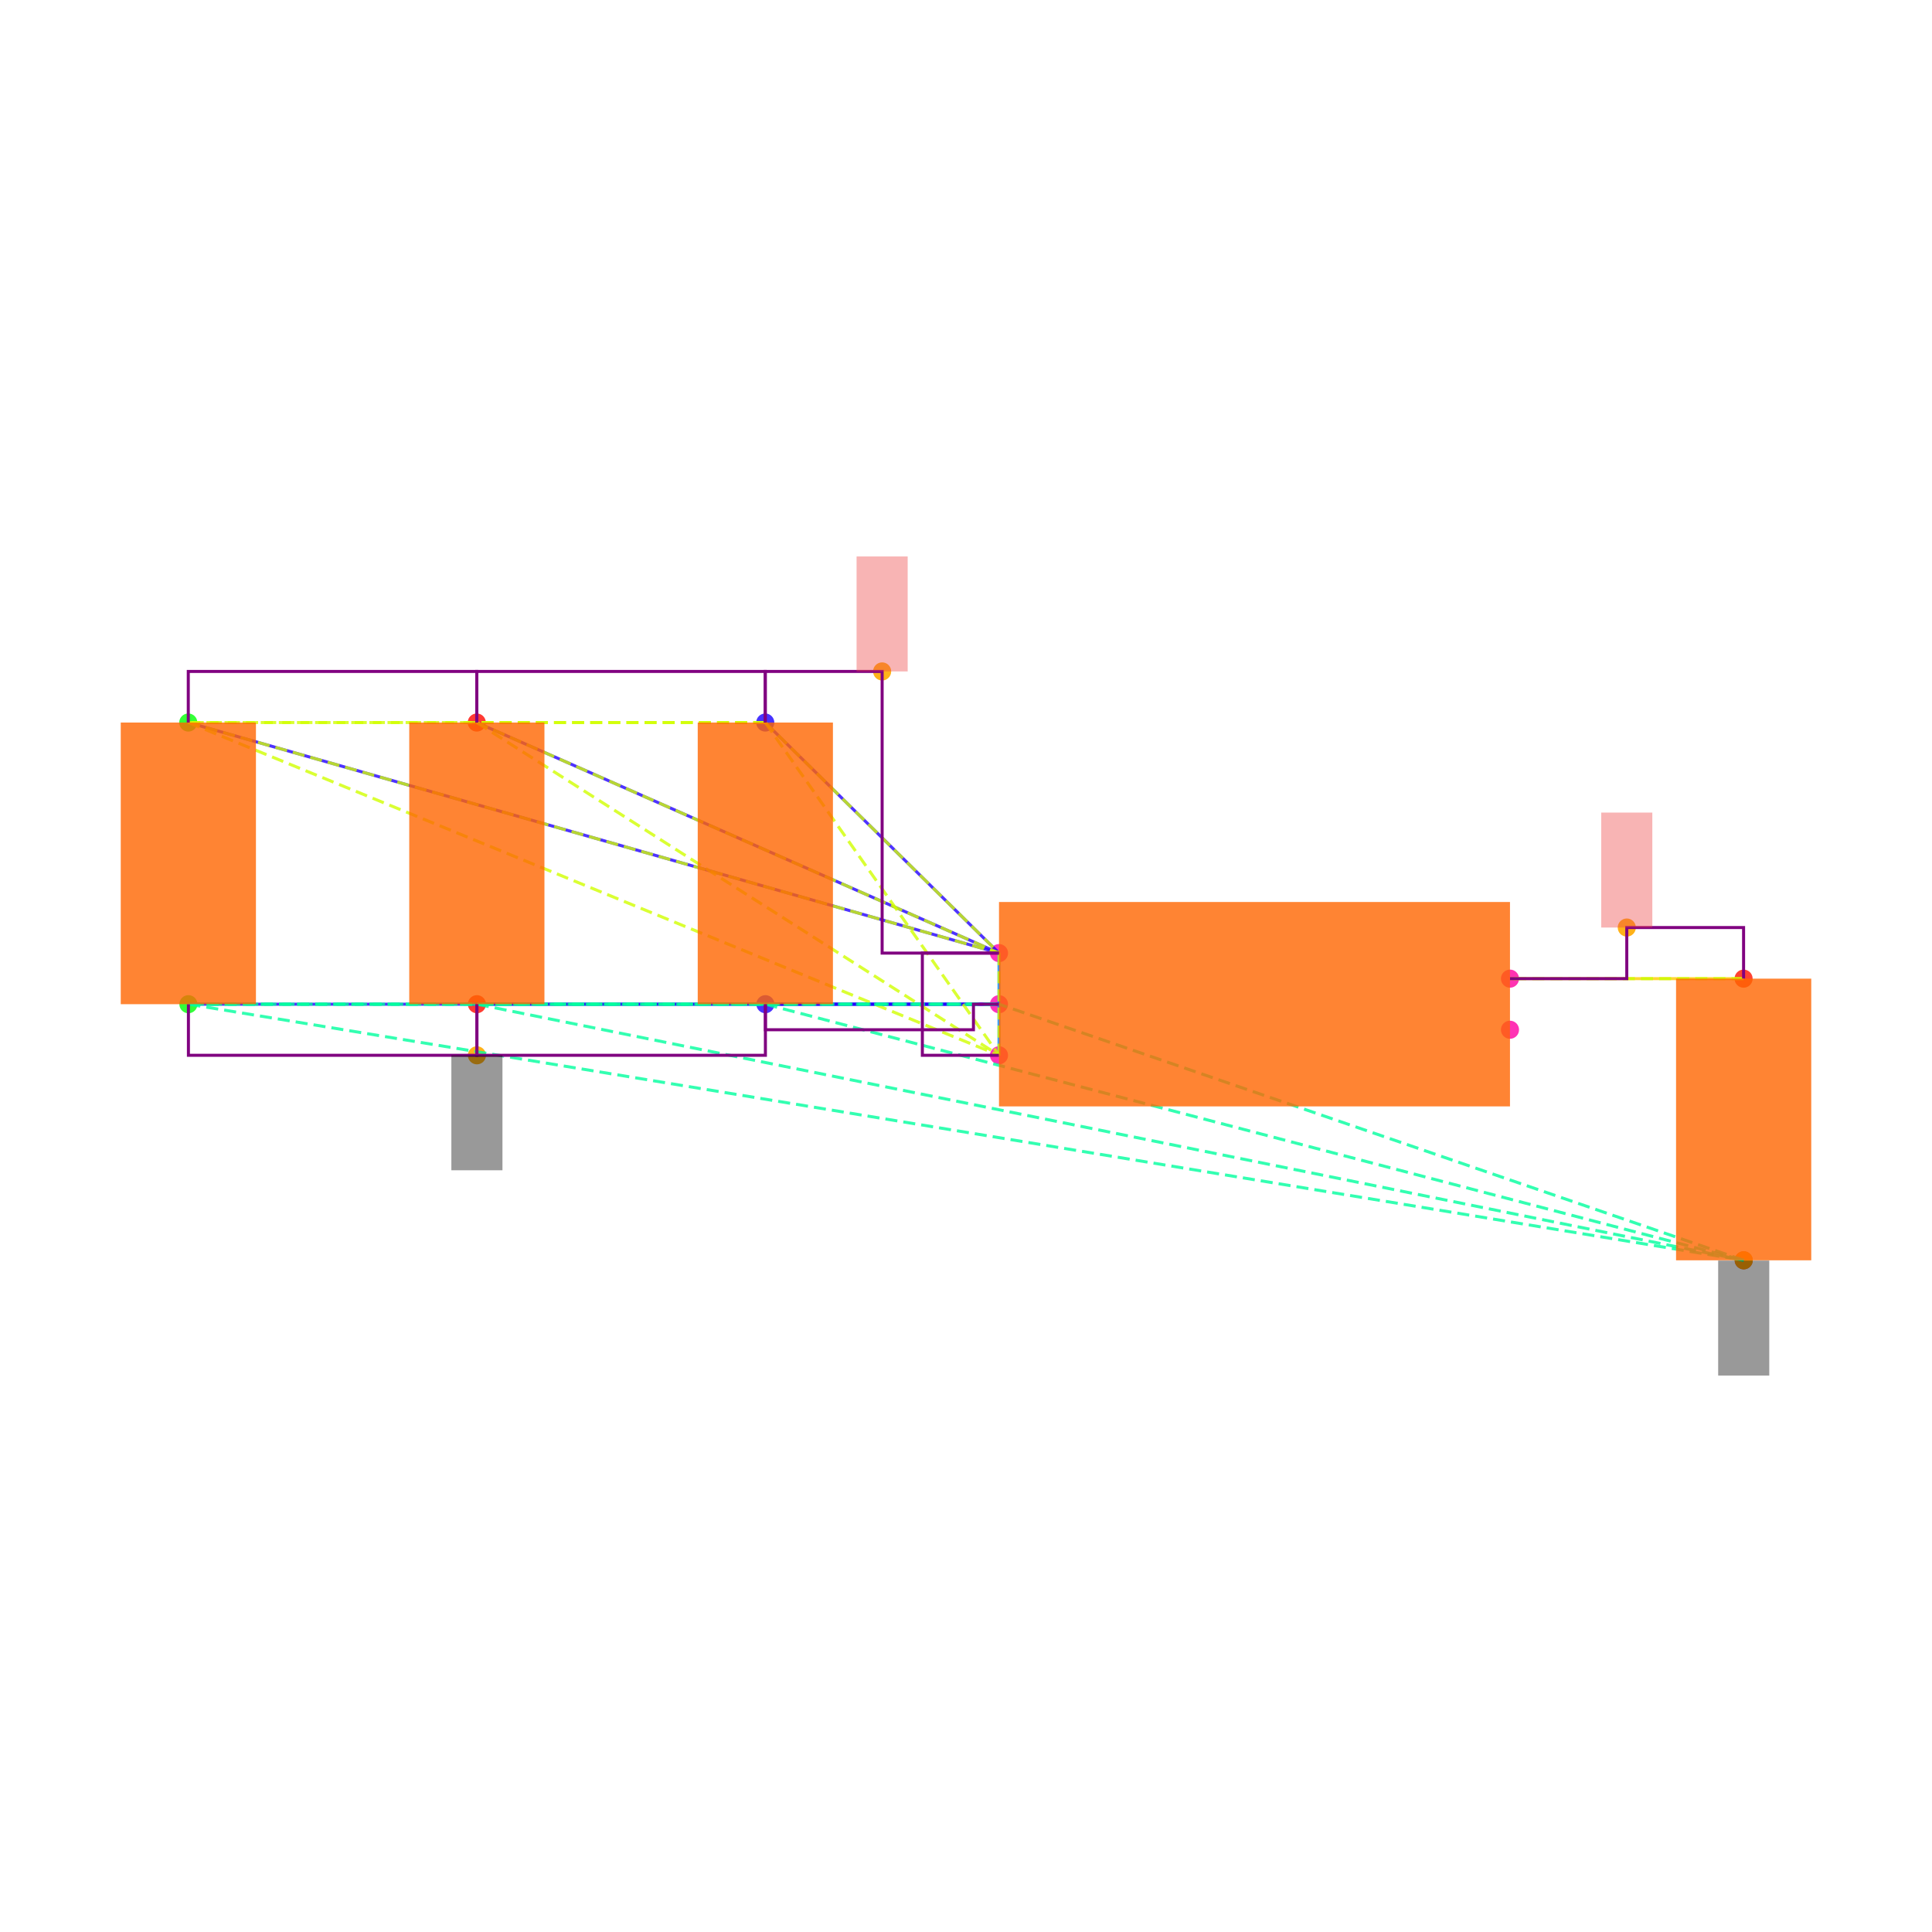
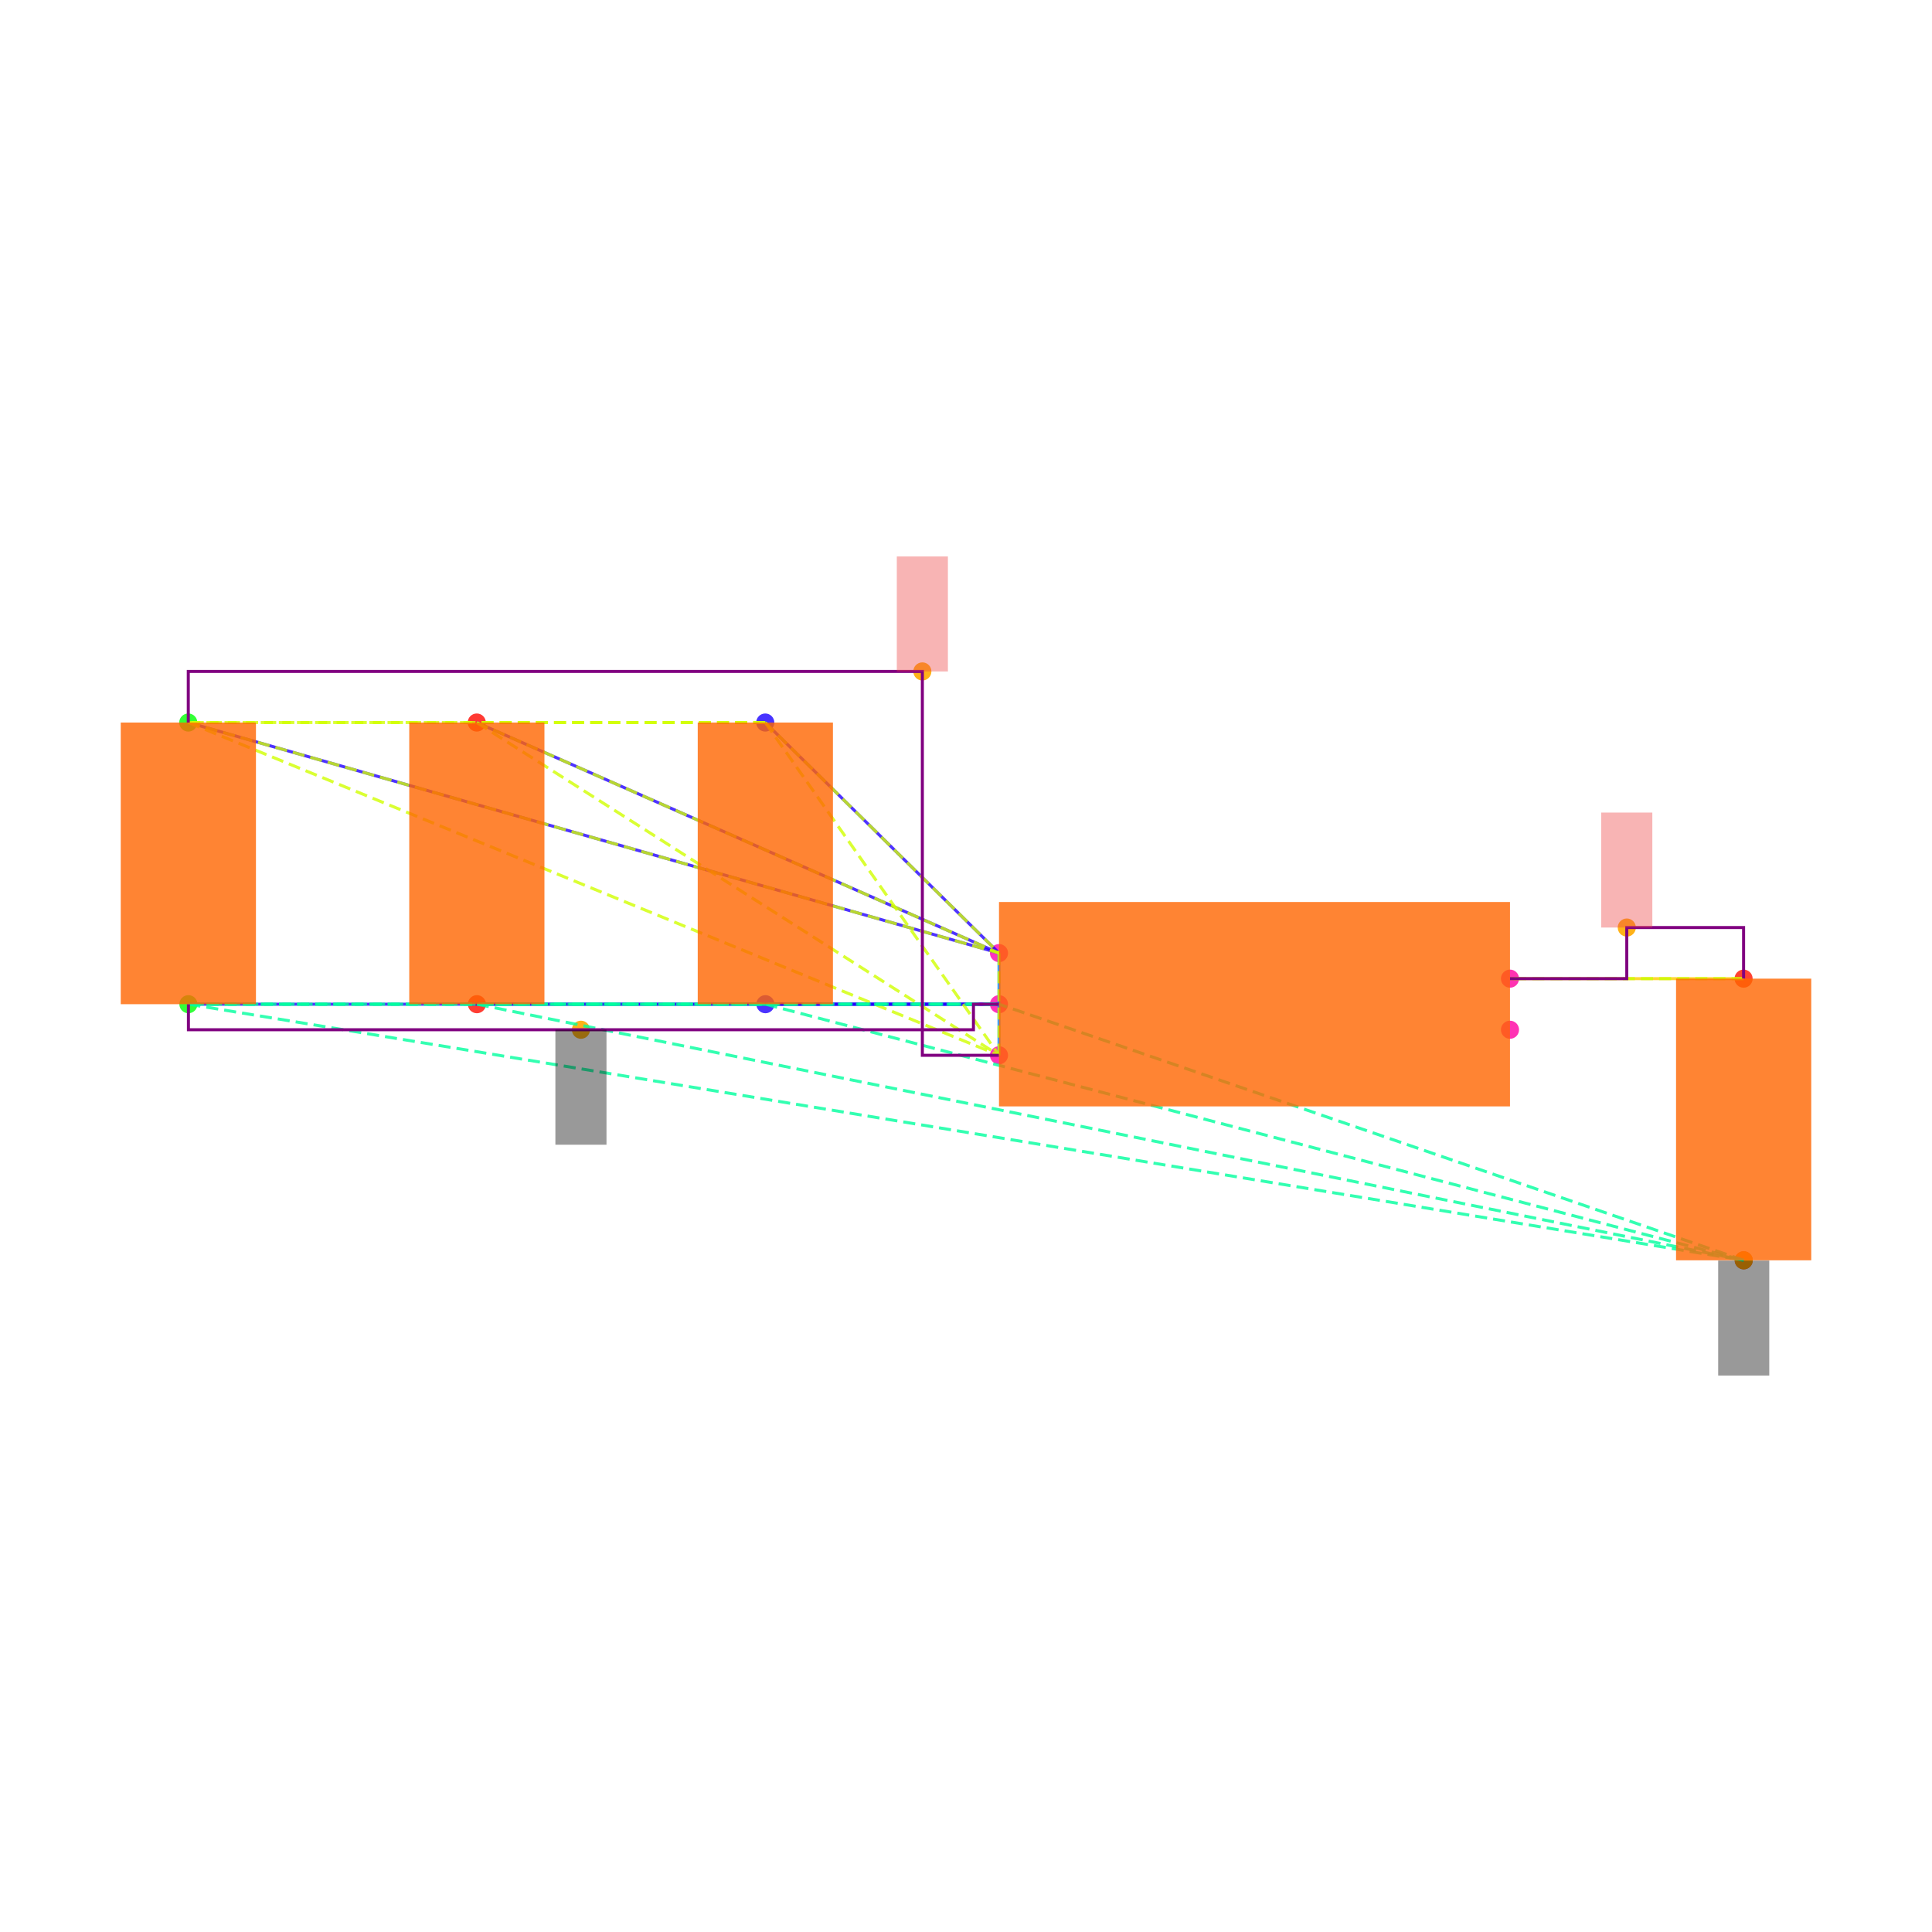
<svg xmlns="http://www.w3.org/2000/svg" width="640" height="640" viewBox="0 0 640 640">
  <rect width="100%" height="100%" fill="white" />
  <g>
    <circle data-type="point" data-label="C6.1 y+" data-x="-1.9148566499999995" data-y="1.1024186000000005" cx="253.503" cy="239.35" r="3" fill="hsl(246, 100%, 50%, 0.8)" />
  </g>
  <g>
    <circle data-type="point" data-label="C6.2 y-" data-x="-1.9143099500000003" data-y="0" cx="253.55" cy="332.653" r="3" fill="hsl(247, 100%, 50%, 0.8)" />
  </g>
  <g>
    <circle data-type="point" data-label="C1.1 y+" data-x="-4.173189849999999" data-y="1.1024186000000002" cx="62.37" cy="239.35" r="3" fill="hsl(121, 100%, 50%, 0.8)" />
  </g>
  <g>
    <circle data-type="point" data-label="C1.2 y-" data-x="-4.17264315" data-y="-2.220446049250313e-16" cx="62.416" cy="332.653" r="3" fill="hsl(122, 100%, 50%, 0.8)" />
  </g>
  <g>
    <circle data-type="point" data-label="C2.1 y+" data-x="-3.0440232499999995" data-y="1.1024186000000002" cx="157.937" cy="239.35" r="3" fill="hsl(2, 100%, 50%, 0.8)" />
  </g>
  <g>
    <circle data-type="point" data-label="C2.2 y-" data-x="-3.0434765500000003" data-y="-2.220446049250313e-16" cx="157.983" cy="332.653" r="3" fill="hsl(3, 100%, 50%, 0.8)" />
  </g>
  <g>
    <circle data-type="point" data-label="C5.1 y+" data-x="1.9143099500000003" data-y="0.09999999999999964" cx="577.584" cy="324.189" r="3" fill="hsl(5, 100%, 50%, 0.8)" />
  </g>
  <g>
    <circle data-type="point" data-label="C5.2 y-" data-x="1.9148566499999995" data-y="-1.0024186000000008" cx="577.63" cy="417.492" r="3" fill="hsl(6, 100%, 50%, 0.8)" />
  </g>
  <g>
    <circle data-type="point" data-label="U1.1 x-" data-x="-1" data-y="0.2" cx="330.932" cy="315.726" r="3" fill="hsl(319, 100%, 50%, 0.8)" />
  </g>
  <g>
    <circle data-type="point" data-label="U1.2 x-" data-x="-1" data-y="0" cx="330.932" cy="332.653" r="3" fill="hsl(320, 100%, 50%, 0.8)" />
  </g>
  <g>
    <circle data-type="point" data-label="U1.3 x-" data-x="-1" data-y="-0.2" cx="330.932" cy="349.58" r="3" fill="hsl(321, 100%, 50%, 0.8)" />
  </g>
  <g>
    <circle data-type="point" data-label="U1.4 x+" data-x="1" data-y="-0.1" cx="500.202" cy="341.116" r="3" fill="hsl(322, 100%, 50%, 0.8)" />
  </g>
  <g>
    <circle data-type="point" data-label="U1.5 x+" data-x="1" data-y="0.1" cx="500.202" cy="324.189" r="3" fill="hsl(323, 100%, 50%, 0.8)" />
  </g>
  <g>
-     <circle data-type="point" data-label="anchorPoint orientation: y+" data-x="-1.4574283249999997" data-y="1.3024186000000004" cx="292.218" cy="222.423" r="3" fill="hsl(40, 100%, 50%, 0.9)" />
+     <circle data-type="point" data-label="anchorPoint orientation: y+" data-x="-1.3" data-y="1.3024186000000004" cx="305.542" cy="222.423" r="3" fill="hsl(40, 100%, 50%, 0.9)" />
  </g>
  <g>
-     <circle data-type="point" data-label="anchorPoint orientation: y-" data-x="-3.0434765500000003" data-y="-0.2000000000000004" cx="157.983" cy="349.58" r="3" fill="hsl(40, 100%, 50%, 0.9)" />
+     <circle data-type="point" data-label="anchorPoint orientation: y-" data-x="-2.6363215749999998" data-y="-0.09999999999999995" cx="192.442" cy="341.116" r="3" fill="hsl(40, 100%, 50%, 0.9)" />
  </g>
  <g>
    <circle data-type="point" data-label="anchorPoint orientation: y-" data-x="1.9148566499999995" data-y="-1.0024186000000008" cx="577.63" cy="417.492" r="3" fill="hsl(40, 100%, 50%, 0.9)" />
  </g>
  <g>
    <circle data-type="point" data-label="anchorPoint orientation: y+" data-x="1.4571549750000001" data-y="0.29999999999999966" cx="538.893" cy="307.262" r="3" fill="hsl(40, 100%, 50%, 0.9)" />
  </g>
  <g>
    <polyline data-points="-1,0.2 -1.9148566499999995,1.1024186000000005" data-type="line" data-label="" points="330.932,315.726 253.503,239.35" fill="none" stroke="hsl(248, 100%, 50%, 0.8)" stroke-width="1" />
  </g>
  <g>
    <polyline data-points="-1,0.2 -4.173189849999999,1.1024186000000002" data-type="line" data-label="" points="330.932,315.726 62.37,239.35" fill="none" stroke="hsl(248, 100%, 50%, 0.8)" stroke-width="1" />
  </g>
  <g>
    <polyline data-points="-1,0.2 -3.0440232499999995,1.1024186000000002" data-type="line" data-label="" points="330.932,315.726 157.937,239.35" fill="none" stroke="hsl(248, 100%, 50%, 0.8)" stroke-width="1" />
  </g>
  <g>
    <polyline data-points="-1,0 -1.9143099500000003,0" data-type="line" data-label="" points="330.932,332.653 253.55,332.653" fill="none" stroke="hsl(248, 100%, 50%, 0.8)" stroke-width="1" />
  </g>
  <g>
    <polyline data-points="-1,0 -4.17264315,-2.220446049250313e-16" data-type="line" data-label="" points="330.932,332.653 62.416,332.653" fill="none" stroke="hsl(248, 100%, 50%, 0.8)" stroke-width="1" />
  </g>
  <g>
    <polyline data-points="-1,0 -3.0434765500000003,-2.220446049250313e-16" data-type="line" data-label="" points="330.932,332.653 157.983,332.653" fill="none" stroke="hsl(248, 100%, 50%, 0.8)" stroke-width="1" />
  </g>
  <g>
    <polyline data-points="-1,-0.2 -1,0.2" data-type="line" data-label="" points="330.932,349.58 330.932,315.726" fill="none" stroke="hsl(208, 100%, 50%, 0.8)" stroke-width="1" />
  </g>
  <g>
    <polyline data-points="1,0.1 1.9143099500000003,0.09999999999999964" data-type="line" data-label="" points="500.202,324.189 577.584,324.189" fill="none" stroke="hsl(48, 100%, 50%, 0.8)" stroke-width="1" />
  </g>
  <g>
    <polyline data-points="-1.9148566499999995,1.1024186000000005 -4.173189849999999,1.1024186000000002" data-type="line" data-label="" points="253.503,239.35 62.37,239.35" fill="none" stroke="hsl(71, 100%, 50%, 0.8)" stroke-width="1" stroke-dasharray="4 2" />
  </g>
  <g>
    <polyline data-points="-1.9148566499999995,1.1024186000000005 -3.0440232499999995,1.1024186000000002" data-type="line" data-label="" points="253.503,239.35 157.937,239.35" fill="none" stroke="hsl(71, 100%, 50%, 0.8)" stroke-width="1" stroke-dasharray="4 2" />
  </g>
  <g>
    <polyline data-points="-1.9148566499999995,1.1024186000000005 -1,0.2" data-type="line" data-label="" points="253.503,239.35 330.932,315.726" fill="none" stroke="hsl(71, 100%, 50%, 0.8)" stroke-width="1" stroke-dasharray="4 2" />
  </g>
  <g>
    <polyline data-points="-1.9148566499999995,1.1024186000000005 -1,-0.2" data-type="line" data-label="" points="253.503,239.35 330.932,349.58" fill="none" stroke="hsl(71, 100%, 50%, 0.8)" stroke-width="1" stroke-dasharray="4 2" />
  </g>
  <g>
    <polyline data-points="-4.173189849999999,1.1024186000000002 -3.0440232499999995,1.1024186000000002" data-type="line" data-label="" points="62.37,239.35 157.937,239.35" fill="none" stroke="hsl(71, 100%, 50%, 0.8)" stroke-width="1" stroke-dasharray="4 2" />
  </g>
  <g>
    <polyline data-points="-4.173189849999999,1.1024186000000002 -1,0.2" data-type="line" data-label="" points="62.37,239.35 330.932,315.726" fill="none" stroke="hsl(71, 100%, 50%, 0.8)" stroke-width="1" stroke-dasharray="4 2" />
  </g>
  <g>
    <polyline data-points="-4.173189849999999,1.1024186000000002 -1,-0.2" data-type="line" data-label="" points="62.37,239.35 330.932,349.58" fill="none" stroke="hsl(71, 100%, 50%, 0.8)" stroke-width="1" stroke-dasharray="4 2" />
  </g>
  <g>
    <polyline data-points="-3.0440232499999995,1.1024186000000002 -1,0.2" data-type="line" data-label="" points="157.937,239.35 330.932,315.726" fill="none" stroke="hsl(71, 100%, 50%, 0.8)" stroke-width="1" stroke-dasharray="4 2" />
  </g>
  <g>
    <polyline data-points="-3.0440232499999995,1.1024186000000002 -1,-0.2" data-type="line" data-label="" points="157.937,239.35 330.932,349.58" fill="none" stroke="hsl(71, 100%, 50%, 0.8)" stroke-width="1" stroke-dasharray="4 2" />
  </g>
  <g>
    <polyline data-points="-1,0.2 -1,-0.2" data-type="line" data-label="" points="330.932,315.726 330.932,349.58" fill="none" stroke="hsl(71, 100%, 50%, 0.8)" stroke-width="1" stroke-dasharray="4 2" />
  </g>
  <g>
    <polyline data-points="-1.9143099500000003,0 -4.17264315,-2.220446049250313e-16" data-type="line" data-label="" points="253.55,332.653 62.416,332.653" fill="none" stroke="hsl(157, 100%, 50%, 0.8)" stroke-width="1" stroke-dasharray="4 2" />
  </g>
  <g>
    <polyline data-points="-1.9143099500000003,0 -3.0434765500000003,-2.220446049250313e-16" data-type="line" data-label="" points="253.55,332.653 157.983,332.653" fill="none" stroke="hsl(157, 100%, 50%, 0.8)" stroke-width="1" stroke-dasharray="4 2" />
  </g>
  <g>
    <polyline data-points="-1.9143099500000003,0 1.9148566499999995,-1.0024186000000008" data-type="line" data-label="" points="253.55,332.653 577.63,417.492" fill="none" stroke="hsl(157, 100%, 50%, 0.8)" stroke-width="1" stroke-dasharray="4 2" />
  </g>
  <g>
    <polyline data-points="-1.9143099500000003,0 -1,0" data-type="line" data-label="" points="253.55,332.653 330.932,332.653" fill="none" stroke="hsl(157, 100%, 50%, 0.8)" stroke-width="1" stroke-dasharray="4 2" />
  </g>
  <g>
    <polyline data-points="-4.17264315,-2.220446049250313e-16 -3.0434765500000003,-2.220446049250313e-16" data-type="line" data-label="" points="62.416,332.653 157.983,332.653" fill="none" stroke="hsl(157, 100%, 50%, 0.8)" stroke-width="1" stroke-dasharray="4 2" />
  </g>
  <g>
    <polyline data-points="-4.17264315,-2.220446049250313e-16 1.9148566499999995,-1.0024186000000008" data-type="line" data-label="" points="62.416,332.653 577.63,417.492" fill="none" stroke="hsl(157, 100%, 50%, 0.8)" stroke-width="1" stroke-dasharray="4 2" />
  </g>
  <g>
    <polyline data-points="-4.17264315,-2.220446049250313e-16 -1,0" data-type="line" data-label="" points="62.416,332.653 330.932,332.653" fill="none" stroke="hsl(157, 100%, 50%, 0.8)" stroke-width="1" stroke-dasharray="4 2" />
  </g>
  <g>
    <polyline data-points="-3.0434765500000003,-2.220446049250313e-16 1.9148566499999995,-1.0024186000000008" data-type="line" data-label="" points="157.983,332.653 577.63,417.492" fill="none" stroke="hsl(157, 100%, 50%, 0.8)" stroke-width="1" stroke-dasharray="4 2" />
  </g>
  <g>
    <polyline data-points="-3.0434765500000003,-2.220446049250313e-16 -1,0" data-type="line" data-label="" points="157.983,332.653 330.932,332.653" fill="none" stroke="hsl(157, 100%, 50%, 0.8)" stroke-width="1" stroke-dasharray="4 2" />
  </g>
  <g>
    <polyline data-points="1.9148566499999995,-1.0024186000000008 -1,0" data-type="line" data-label="" points="577.63,417.492 330.932,332.653" fill="none" stroke="hsl(157, 100%, 50%, 0.8)" stroke-width="1" stroke-dasharray="4 2" />
  </g>
  <g>
    <polyline data-points="1.9143099500000003,0.09999999999999964 1,0.1" data-type="line" data-label="" points="577.584,324.189 500.202,324.189" fill="none" stroke="hsl(73, 100%, 50%, 0.8)" stroke-width="1" stroke-dasharray="4 2" />
  </g>
  <g>
-     <polyline data-points="-3.0440232499999995,1.1024186000000002 -3.0440232499999995,1.3024186000000004 -4.173189849999999,1.3024186000000004 -4.173189849999999,1.1024186000000002" data-type="line" data-label="" points="157.937,239.35 157.937,222.423 62.37,222.423 62.37,239.35" fill="none" stroke="purple" stroke-width="1" />
+     <polyline data-points="-1,-0.2 -1.3,-0.2 -1.3,1.3024186000000004 -4.173189849999999,1.3024186000000004 -4.173189849999999,1.1024186000000002" data-type="line" data-label="" points="330.932,349.58 305.542,349.58 305.542,222.423 62.37,222.423 62.37,239.35" fill="none" stroke="purple" stroke-width="1" />
  </g>
  <g>
-     <polyline data-points="-1.9148566499999995,1.1024186000000002 -1.9148566499999995,1.3024186000000004 -3.0440232499999995,1.3024186000000004 -3.0440232499999995,1.1024186000000002" data-type="line" data-label="" points="253.503,239.35 253.503,222.423 157.937,222.423 157.937,239.35" fill="none" stroke="purple" stroke-width="1" />
-   </g>
-   <g>
-     <polyline data-points="-1,0.20000000000000018 -1.4574283249999997,0.20000000000000018 -1.4574283249999997,1.3024186000000004 -1.9148566499999995,1.3024186000000004 -1.9148566499999995,1.1024186000000005" data-type="line" data-label="" points="330.932,315.726 292.218,315.726 292.218,222.423 253.503,222.423 253.503,239.35" fill="none" stroke="purple" stroke-width="1" />
-   </g>
-   <g>
-     <polyline data-points="-1,-0.2 -1.3,-0.2 -1.3,0.2 -1,0.2" data-type="line" data-label="" points="330.932,349.58 305.542,349.58 305.542,315.726 330.932,315.726" fill="none" stroke="purple" stroke-width="1" />
-   </g>
-   <g>
-     <polyline data-points="-3.0434765500000003,-2.220446049250313e-16 -3.0434765500000003,-0.2000000000000004 -4.17264315,-0.2000000000000004 -4.17264315,-2.220446049250313e-16" data-type="line" data-label="" points="157.983,332.653 157.983,349.58 62.416,349.58 62.416,332.653" fill="none" stroke="purple" stroke-width="1" />
-   </g>
-   <g>
-     <polyline data-points="-1.9143099500000003,-2.220446049250313e-16 -1.9143099500000003,-0.2000000000000004 -3.0434765500000003,-0.2000000000000004 -3.0434765500000003,-2.220446049250313e-16" data-type="line" data-label="" points="253.55,332.653 253.55,349.58 157.983,349.58 157.983,332.653" fill="none" stroke="purple" stroke-width="1" />
-   </g>
-   <g>
-     <polyline data-points="-1,0 -1.0999999999999999,0 -1.0999999999999999,-0.09999999999999995 -1.9143099500000003,-0.09999999999999995 -1.9143099500000003,0" data-type="line" data-label="" points="330.932,332.653 322.469,332.653 322.469,341.116 253.55,341.116 253.55,332.653" fill="none" stroke="purple" stroke-width="1" />
+     <polyline data-points="-1,0 -1.0999999999999999,0 -1.0999999999999999,-0.09999999999999995 -4.17264315,-0.09999999999999995 -4.17264315,-2.220446049250313e-16" data-type="line" data-label="" points="330.932,332.653 322.469,332.653 322.469,341.116 62.416,341.116 62.416,332.653" fill="none" stroke="purple" stroke-width="1" />
  </g>
  <g>
    <polyline data-points="1,0.1 1.4571549750000001,0.1 1.4571549750000001,0.29999999999999966 1.9143099500000003,0.29999999999999966 1.9143099500000003,0.09999999999999964" data-type="line" data-label="" points="500.202,324.189 538.893,324.189 538.893,307.262 577.584,307.262 577.584,324.189" fill="none" stroke="purple" stroke-width="1" />
  </g>
  <g>
    <rect data-type="rect" data-label="schematic_component_0" data-x="-1.9145832999999999" data-y="0.5512093000000002" x="231.133" y="239.35" width="44.786" height="93.303" fill="hsl(24, 100%, 50%, 0.8)" stroke="black" stroke-width="0.012" />
  </g>
  <g>
    <rect data-type="rect" data-label="schematic_component_1" data-x="-4.1729164999999995" data-y="0.5512093" x="40" y="239.35" width="44.786" height="93.303" fill="hsl(24, 100%, 50%, 0.8)" stroke="black" stroke-width="0.012" />
  </g>
  <g>
    <rect data-type="rect" data-label="schematic_component_2" data-x="-3.0437499" data-y="0.5512093" x="135.567" y="239.35" width="44.786" height="93.303" fill="hsl(24, 100%, 50%, 0.8)" stroke="black" stroke-width="0.012" />
  </g>
  <g>
    <rect data-type="rect" data-label="schematic_component_3" data-x="1.9145832999999999" data-y="-0.4512093000000006" x="555.214" y="324.189" width="44.786" height="93.303" fill="hsl(24, 100%, 50%, 0.8)" stroke="black" stroke-width="0.012" />
  </g>
  <g>
    <rect data-type="rect" data-label="schematic_component_4" data-x="0" data-y="0" x="330.932" y="298.799" width="169.27" height="67.708" fill="hsl(24, 100%, 50%, 0.8)" stroke="black" stroke-width="0.012" />
  </g>
  <g>
-     <rect data-type="rect" data-label="netId: VSYS globalConnNetId: connectivity_net0 available orientations: y+" data-x="-1.4574283249999997" data-y="1.5274186000000005" x="283.754" y="184.337" width="16.927" height="38.086" fill="#ef444466" stroke="#ef4444" stroke-width="0.012" />
+     <rect data-type="rect" data-label="netId: VSYS globalConnNetId: connectivity_net0" data-x="-1.3" data-y="1.5274186000000005" x="297.078" y="184.337" width="16.927" height="38.086" fill="#ef444466" stroke="#ef4444" stroke-width="0.012" />
  </g>
  <g>
-     <rect data-type="rect" data-label="netId: GND globalConnNetId: connectivity_net1 available orientations: y-" data-x="-3.0434765500000003" data-y="-0.4250000000000004" x="149.519" y="349.58" width="16.927" height="38.086" fill="#00000066" stroke="#000000" stroke-width="0.012" />
+     <rect data-type="rect" data-label="netId: GND globalConnNetId: connectivity_net1" data-x="-2.6363215749999998" data-y="-0.32499999999999996" x="183.979" y="341.116" width="16.927" height="38.086" fill="#00000066" stroke="#000000" stroke-width="0.012" />
  </g>
  <g>
-     <rect data-type="rect" data-label="netId: GND globalConnNetId: connectivity_net1 available orientations: y-" data-x="1.9148566499999995" data-y="-1.2284186000000008" x="569.167" y="417.577" width="16.927" height="38.086" fill="#00000066" stroke="#000000" stroke-width="0.012" />
+     <rect data-type="rect" data-label="netId: GND globalConnNetId: connectivity_net1" data-x="1.9148566499999995" data-y="-1.2284186000000008" x="569.167" y="417.577" width="16.927" height="38.086" fill="#00000066" stroke="#000000" stroke-width="0.012" />
  </g>
  <g>
-     <rect data-type="rect" data-label="netId: V3_3 globalConnNetId: connectivity_net2 available orientations: y+" data-x="1.4571549750000001" data-y="0.5249999999999997" x="530.429" y="269.177" width="16.927" height="38.086" fill="#ef444466" stroke="#ef4444" stroke-width="0.012" />
+     <rect data-type="rect" data-label="netId: V3_3 globalConnNetId: connectivity_net2" data-x="1.4571549750000001" data-y="0.5249999999999997" x="530.429" y="269.177" width="16.927" height="38.086" fill="#ef444466" stroke="#ef4444" stroke-width="0.012" />
  </g>
  <g id="crosshair" style="display: none">
    <line id="crosshair-h" y1="0" y2="640" stroke="#666" stroke-width="0.5" />
    <line id="crosshair-v" x1="0" x2="640" stroke="#666" stroke-width="0.5" />
    <text id="coordinates" font-family="monospace" font-size="12" fill="#666" />
  </g>
</svg>
